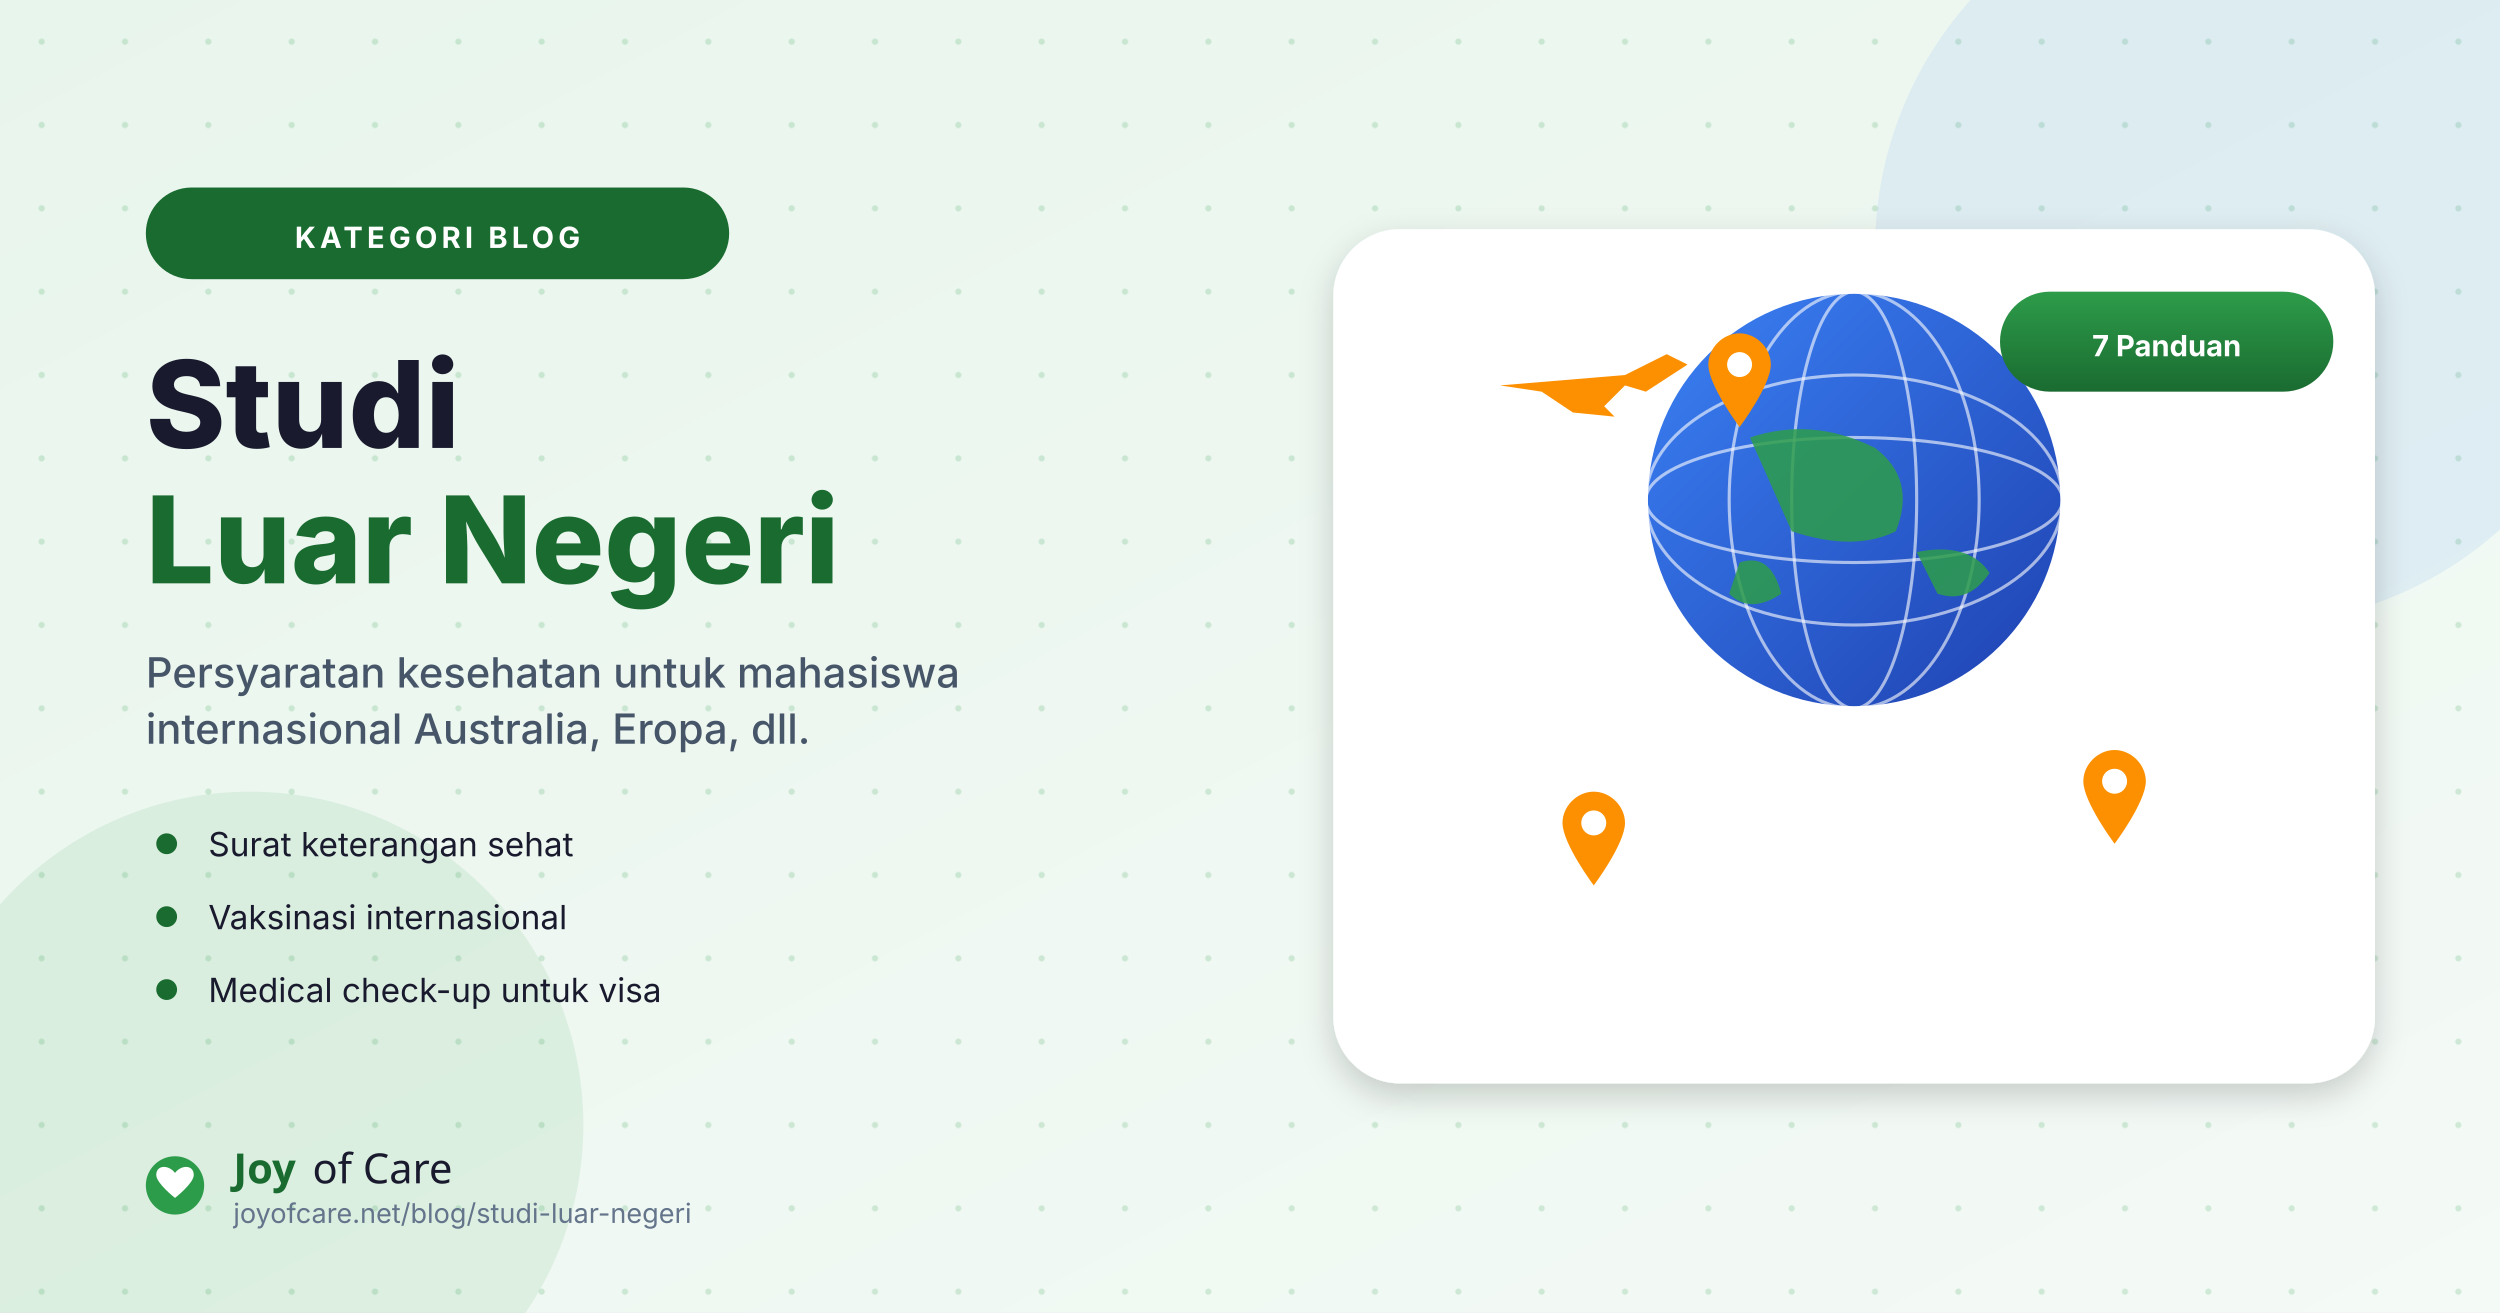
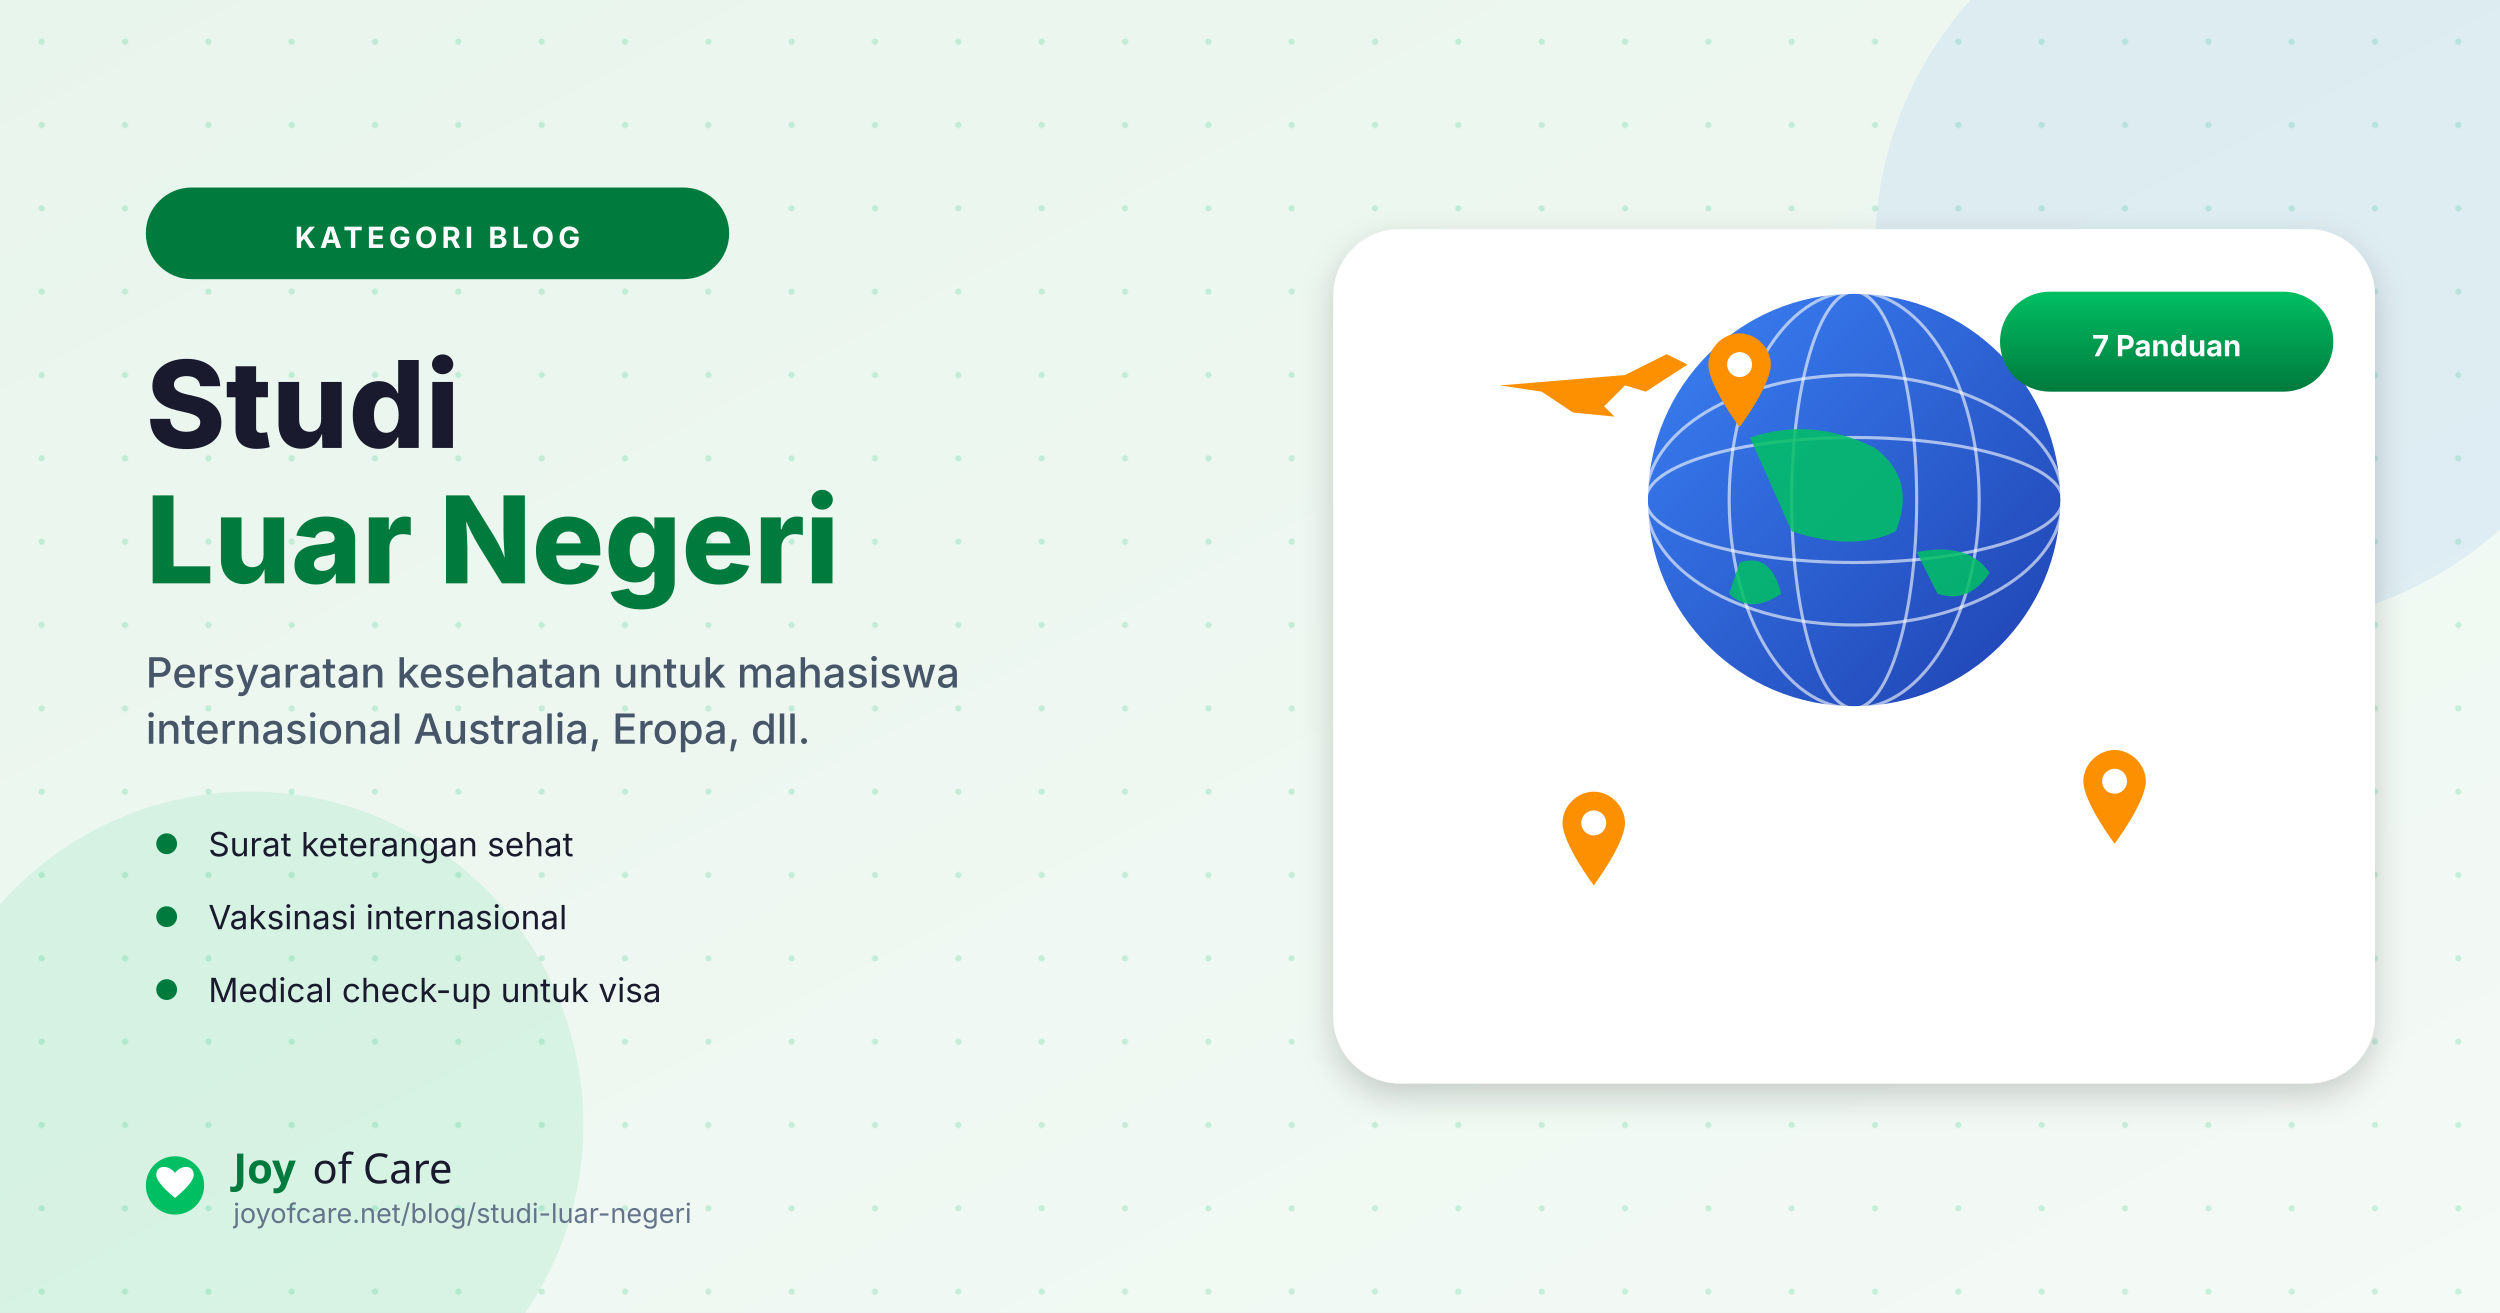
<svg xmlns="http://www.w3.org/2000/svg" viewBox="0 0 1200 630" width="1200" height="630" role="img" aria-label="Kategori Studi Luar Negeri - JoyofCare">
  <defs>
    <linearGradient id="bgGrad3" x1="0%" y1="0%" x2="100%" y2="100%">
      <stop offset="0%" stop-color="#E8F5EC" />
      <stop offset="100%" stop-color="#F4FAF6" />
    </linearGradient>
    <linearGradient id="globeGrad" x1="0%" y1="0%" x2="100%" y2="100%">
      <stop offset="0%" stop-color="#3B82F6" />
      <stop offset="100%" stop-color="#1E40AF" />
    </linearGradient>
    <linearGradient id="heroGreen3" x1="0%" y1="0%" x2="0%" y2="100%">
-       <stop offset="0%" stop-color="#2D9C4A" />
-       <stop offset="100%" stop-color="#1A6B30" />
+       <stop offset="0%" stop-color="#00bf63" />
+       <stop offset="100%" stop-color="#007A3D" />
    </linearGradient>
    <filter id="softShadow3" x="-20%" y="-20%" width="140%" height="140%">
      <feGaussianBlur in="SourceAlpha" stdDeviation="8" />
      <feOffset dx="0" dy="6" result="offsetblur" />
      <feComponentTransfer>
        <feFuncA type="linear" slope="0.18" />
      </feComponentTransfer>
      <feMerge>
        <feMergeNode />
        <feMergeNode in="SourceGraphic" />
      </feMerge>
    </filter>
    <pattern id="dots3" x="0" y="0" width="40" height="40" patternUnits="userSpaceOnUse">
-       <circle cx="20" cy="20" r="1.5" fill="#2D9C4A" opacity="0.18" />
+       <circle cx="20" cy="20" r="1.5" fill="#00bf63" opacity="0.18" />
    </pattern>
  </defs>
  <rect width="1200" height="630" fill="url(#bgGrad3)" />
  <rect width="1200" height="630" fill="url(#dots3)" />
  <circle cx="1080" cy="120" r="180" fill="#3B82F6" opacity="0.1" />
-   <circle cx="120" cy="540" r="160" fill="#2D9C4A" opacity="0.1" />
+   <circle cx="120" cy="540" r="160" fill="#00bf63" opacity="0.1" />
  <g transform="translate(70, 90)">
    <g>
-       <rect x="0" y="0" width="280" height="44" rx="22" fill="#1A6B30" />
+       <rect x="0" y="0" width="280" height="44" rx="22" fill="#007A3D" />
      <text x="140" y="29" font-family="Inter, Montserrat, sans-serif" font-size="14" font-weight="700" fill="#FFFFFF" text-anchor="middle" letter-spacing="2">KATEGORI BLOG</text>
    </g>
    <text x="0" y="125" font-family="Montserrat, Inter, sans-serif" font-size="58" font-weight="800" fill="#1A1A2E">Studi</text>
-     <text x="0" y="190" font-family="Montserrat, Inter, sans-serif" font-size="58" font-weight="800" fill="#1A6B30">Luar Negeri</text>
+     <text x="0" y="190" font-family="Montserrat, Inter, sans-serif" font-size="58" font-weight="800" fill="#007A3D">Luar Negeri</text>
    <text x="0" y="240" font-family="Inter, sans-serif" font-size="20" font-weight="500" fill="#475569">Persyaratan kesehatan untuk mahasiswa</text>
    <text x="0" y="267" font-family="Inter, sans-serif" font-size="20" font-weight="500" fill="#475569">internasional Australia, Eropa, dll.</text>
    <g transform="translate(0, 305)">
-       <circle cx="10" cy="10" r="5" fill="#1A6B30" />
+       <circle cx="10" cy="10" r="5" fill="#007A3D" />
      <text x="30" y="16" font-family="Inter, sans-serif" font-size="16" fill="#1A1A2E">Surat keterangan sehat</text>
    </g>
    <g transform="translate(0, 340)">
-       <circle cx="10" cy="10" r="5" fill="#1A6B30" />
+       <circle cx="10" cy="10" r="5" fill="#007A3D" />
      <text x="30" y="16" font-family="Inter, sans-serif" font-size="16" fill="#1A1A2E">Vaksinasi internasional</text>
    </g>
    <g transform="translate(0, 375)">
-       <circle cx="10" cy="10" r="5" fill="#1A6B30" />
+       <circle cx="10" cy="10" r="5" fill="#007A3D" />
      <text x="30" y="16" font-family="Inter, sans-serif" font-size="16" fill="#1A1A2E">Medical check-up untuk visa</text>
    </g>
  </g>
  <g transform="translate(640, 110)">
    <rect x="0" y="0" width="500" height="410" rx="32" fill="#FFFFFF" filter="url(#softShadow3)" />
    <g transform="translate(250, 130)">
      <circle cx="0" cy="0" r="100" fill="url(#globeGrad)" />
      <ellipse cx="0" cy="0" rx="100" ry="30" fill="none" stroke="#FFFFFF" stroke-width="1.5" opacity="0.6" />
      <ellipse cx="0" cy="0" rx="100" ry="60" fill="none" stroke="#FFFFFF" stroke-width="1.5" opacity="0.6" />
      <ellipse cx="0" cy="0" rx="30" ry="100" fill="none" stroke="#FFFFFF" stroke-width="1.5" opacity="0.6" />
      <ellipse cx="0" cy="0" rx="60" ry="100" fill="none" stroke="#FFFFFF" stroke-width="1.5" opacity="0.6" />
      <circle cx="0" cy="0" r="100" fill="none" stroke="#FFFFFF" stroke-width="2" />
-       <path d="M -50 -30 Q -20 -40, 10 -25 Q 30 -10, 20 15 Q 0 25, -30 15 Z" fill="#2D9C4A" opacity="0.85" />
-       <path d="M 30 25 Q 55 20, 65 35 Q 55 50, 40 45 Z" fill="#2D9C4A" opacity="0.85" />
-       <path d="M -55 30 Q -40 25, -35 45 Q -50 55, -60 45 Z" fill="#2D9C4A" opacity="0.85" />
+       <path d="M -50 -30 Q -20 -40, 10 -25 Q 30 -10, 20 15 Q 0 25, -30 15 Z" fill="#00bf63" opacity="0.85" />
+       <path d="M 30 25 Q 55 20, 65 35 Q 55 50, 40 45 Z" fill="#00bf63" opacity="0.85" />
+       <path d="M -55 30 Q -40 25, -35 45 Q -50 55, -60 45 Z" fill="#00bf63" opacity="0.85" />
    </g>
    <g transform="translate(80, 60)" rotate="-15">
      <path d="M 0 15 L 60 10 L 80 0 L 90 5 L 70 18 L 60 15 L 50 25 L 55 30 L 35 28 L 20 18 Z" fill="#FC9000" />
    </g>
    <g transform="translate(180, 50)">
      <path d="M 15 0 C 7 0, 0 7, 0 15 C 0 25, 15 45, 15 45 C 15 45, 30 25, 30 15 C 30 7, 23 0, 15 0 Z" fill="#FC9000" />
      <circle cx="15" cy="15" r="6" fill="#FFFFFF" />
    </g>
    <g transform="translate(360, 250)">
      <path d="M 15 0 C 7 0, 0 7, 0 15 C 0 25, 15 45, 15 45 C 15 45, 30 25, 30 15 C 30 7, 23 0, 15 0 Z" fill="#FC9000" />
      <circle cx="15" cy="15" r="6" fill="#FFFFFF" />
    </g>
    <g transform="translate(110, 270)">
      <path d="M 15 0 C 7 0, 0 7, 0 15 C 0 25, 15 45, 15 45 C 15 45, 30 25, 30 15 C 30 7, 23 0, 15 0 Z" fill="#FC9000" />
      <circle cx="15" cy="15" r="6" fill="#FFFFFF" />
    </g>
    <g transform="translate(320, 30)">
      <rect x="0" y="0" width="160" height="48" rx="24" fill="url(#heroGreen3)" />
      <text x="80" y="31" font-family="Inter, sans-serif" font-size="14" font-weight="700" fill="#FFFFFF" text-anchor="middle">7 Panduan</text>
    </g>
  </g>
  <g transform="translate(70, 555)">
-     <circle cx="14" cy="14" r="14" fill="#2D9C4A" />
+     <circle cx="14" cy="14" r="14" fill="#00bf63" />
    <path d="M 14 8 C 11 4, 5 4, 5 9 C 5 13, 14 20, 14 20 C 14 20, 23 13, 23 9 C 23 4, 17 4, 14 8 Z" fill="#FFFFFF" />
-     <text x="42" y="13" font-family="Montserrat, sans-serif" font-size="20" font-weight="700" fill="#1A6B30">Joy</text>
+     <text x="42" y="13" font-family="Montserrat, sans-serif" font-size="20" font-weight="700" fill="#007A3D">Joy</text>
    <text x="80" y="13" font-family="Montserrat, sans-serif" font-size="20" font-weight="400" fill="#1A1A2E">of Care</text>
    <text x="42" y="32" font-family="Inter, sans-serif" font-size="13" fill="#64748B">joyofcare.net/blog/studi-luar-negeri</text>
  </g>
</svg>
